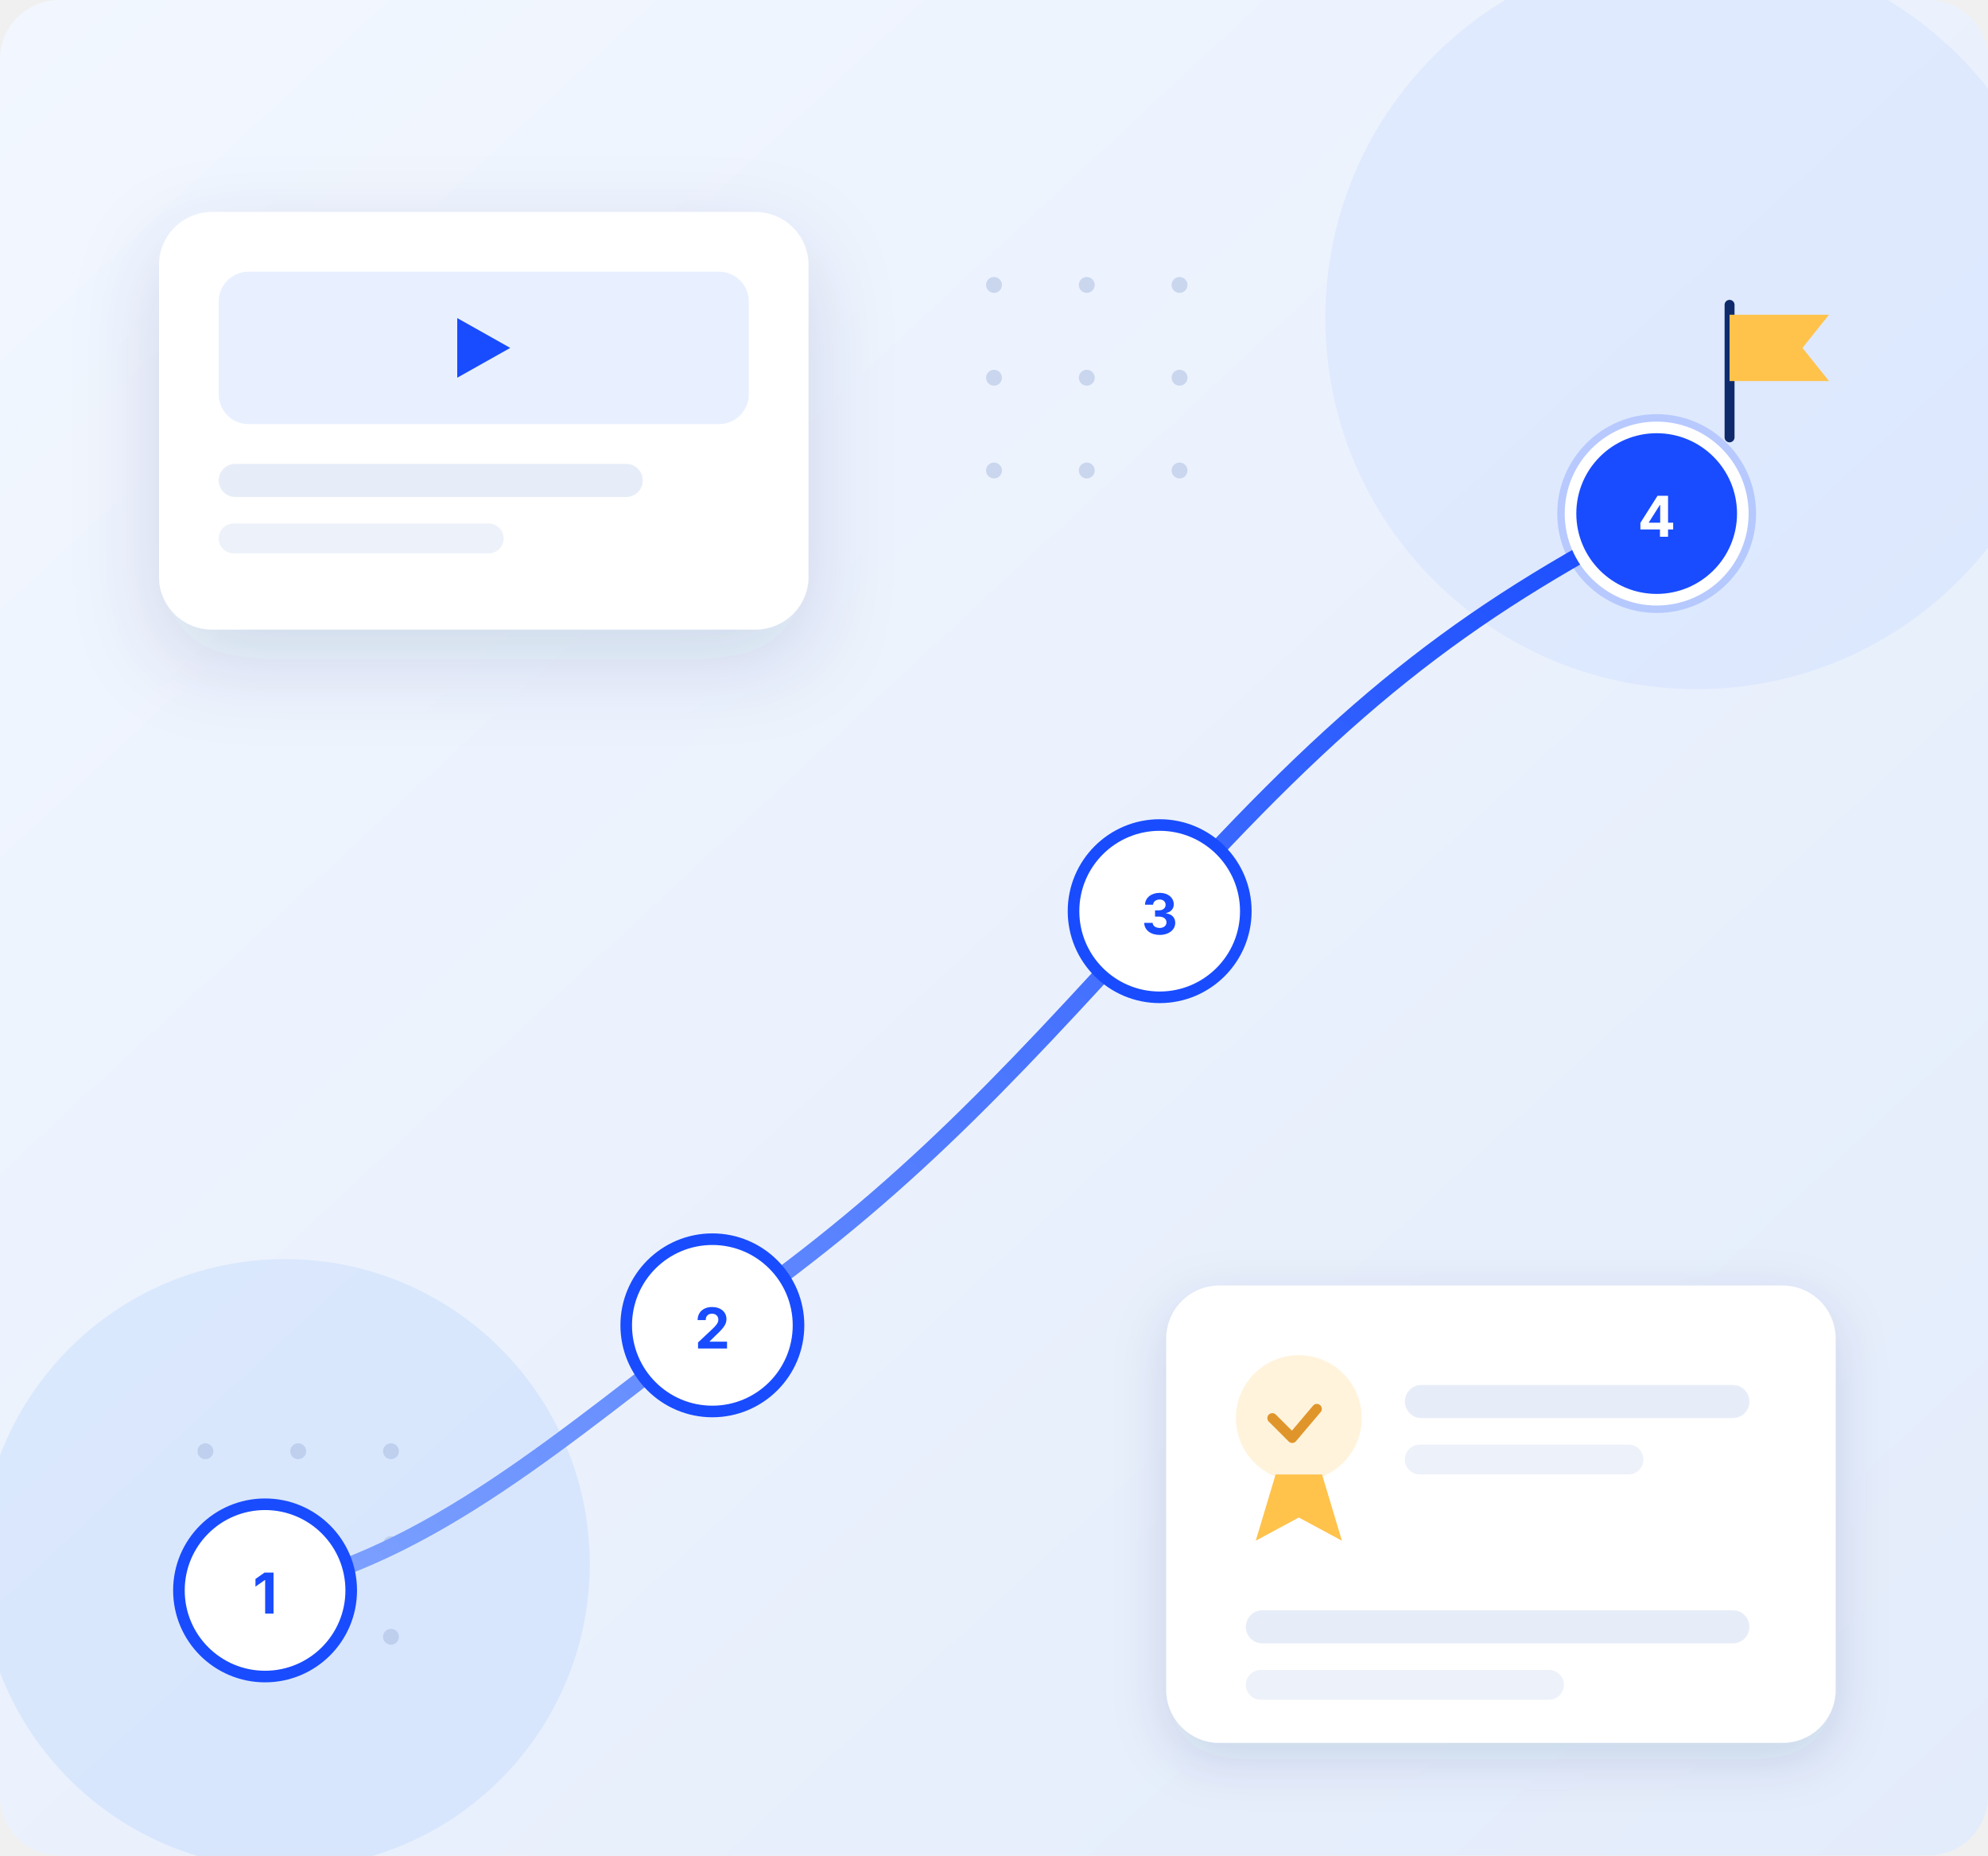
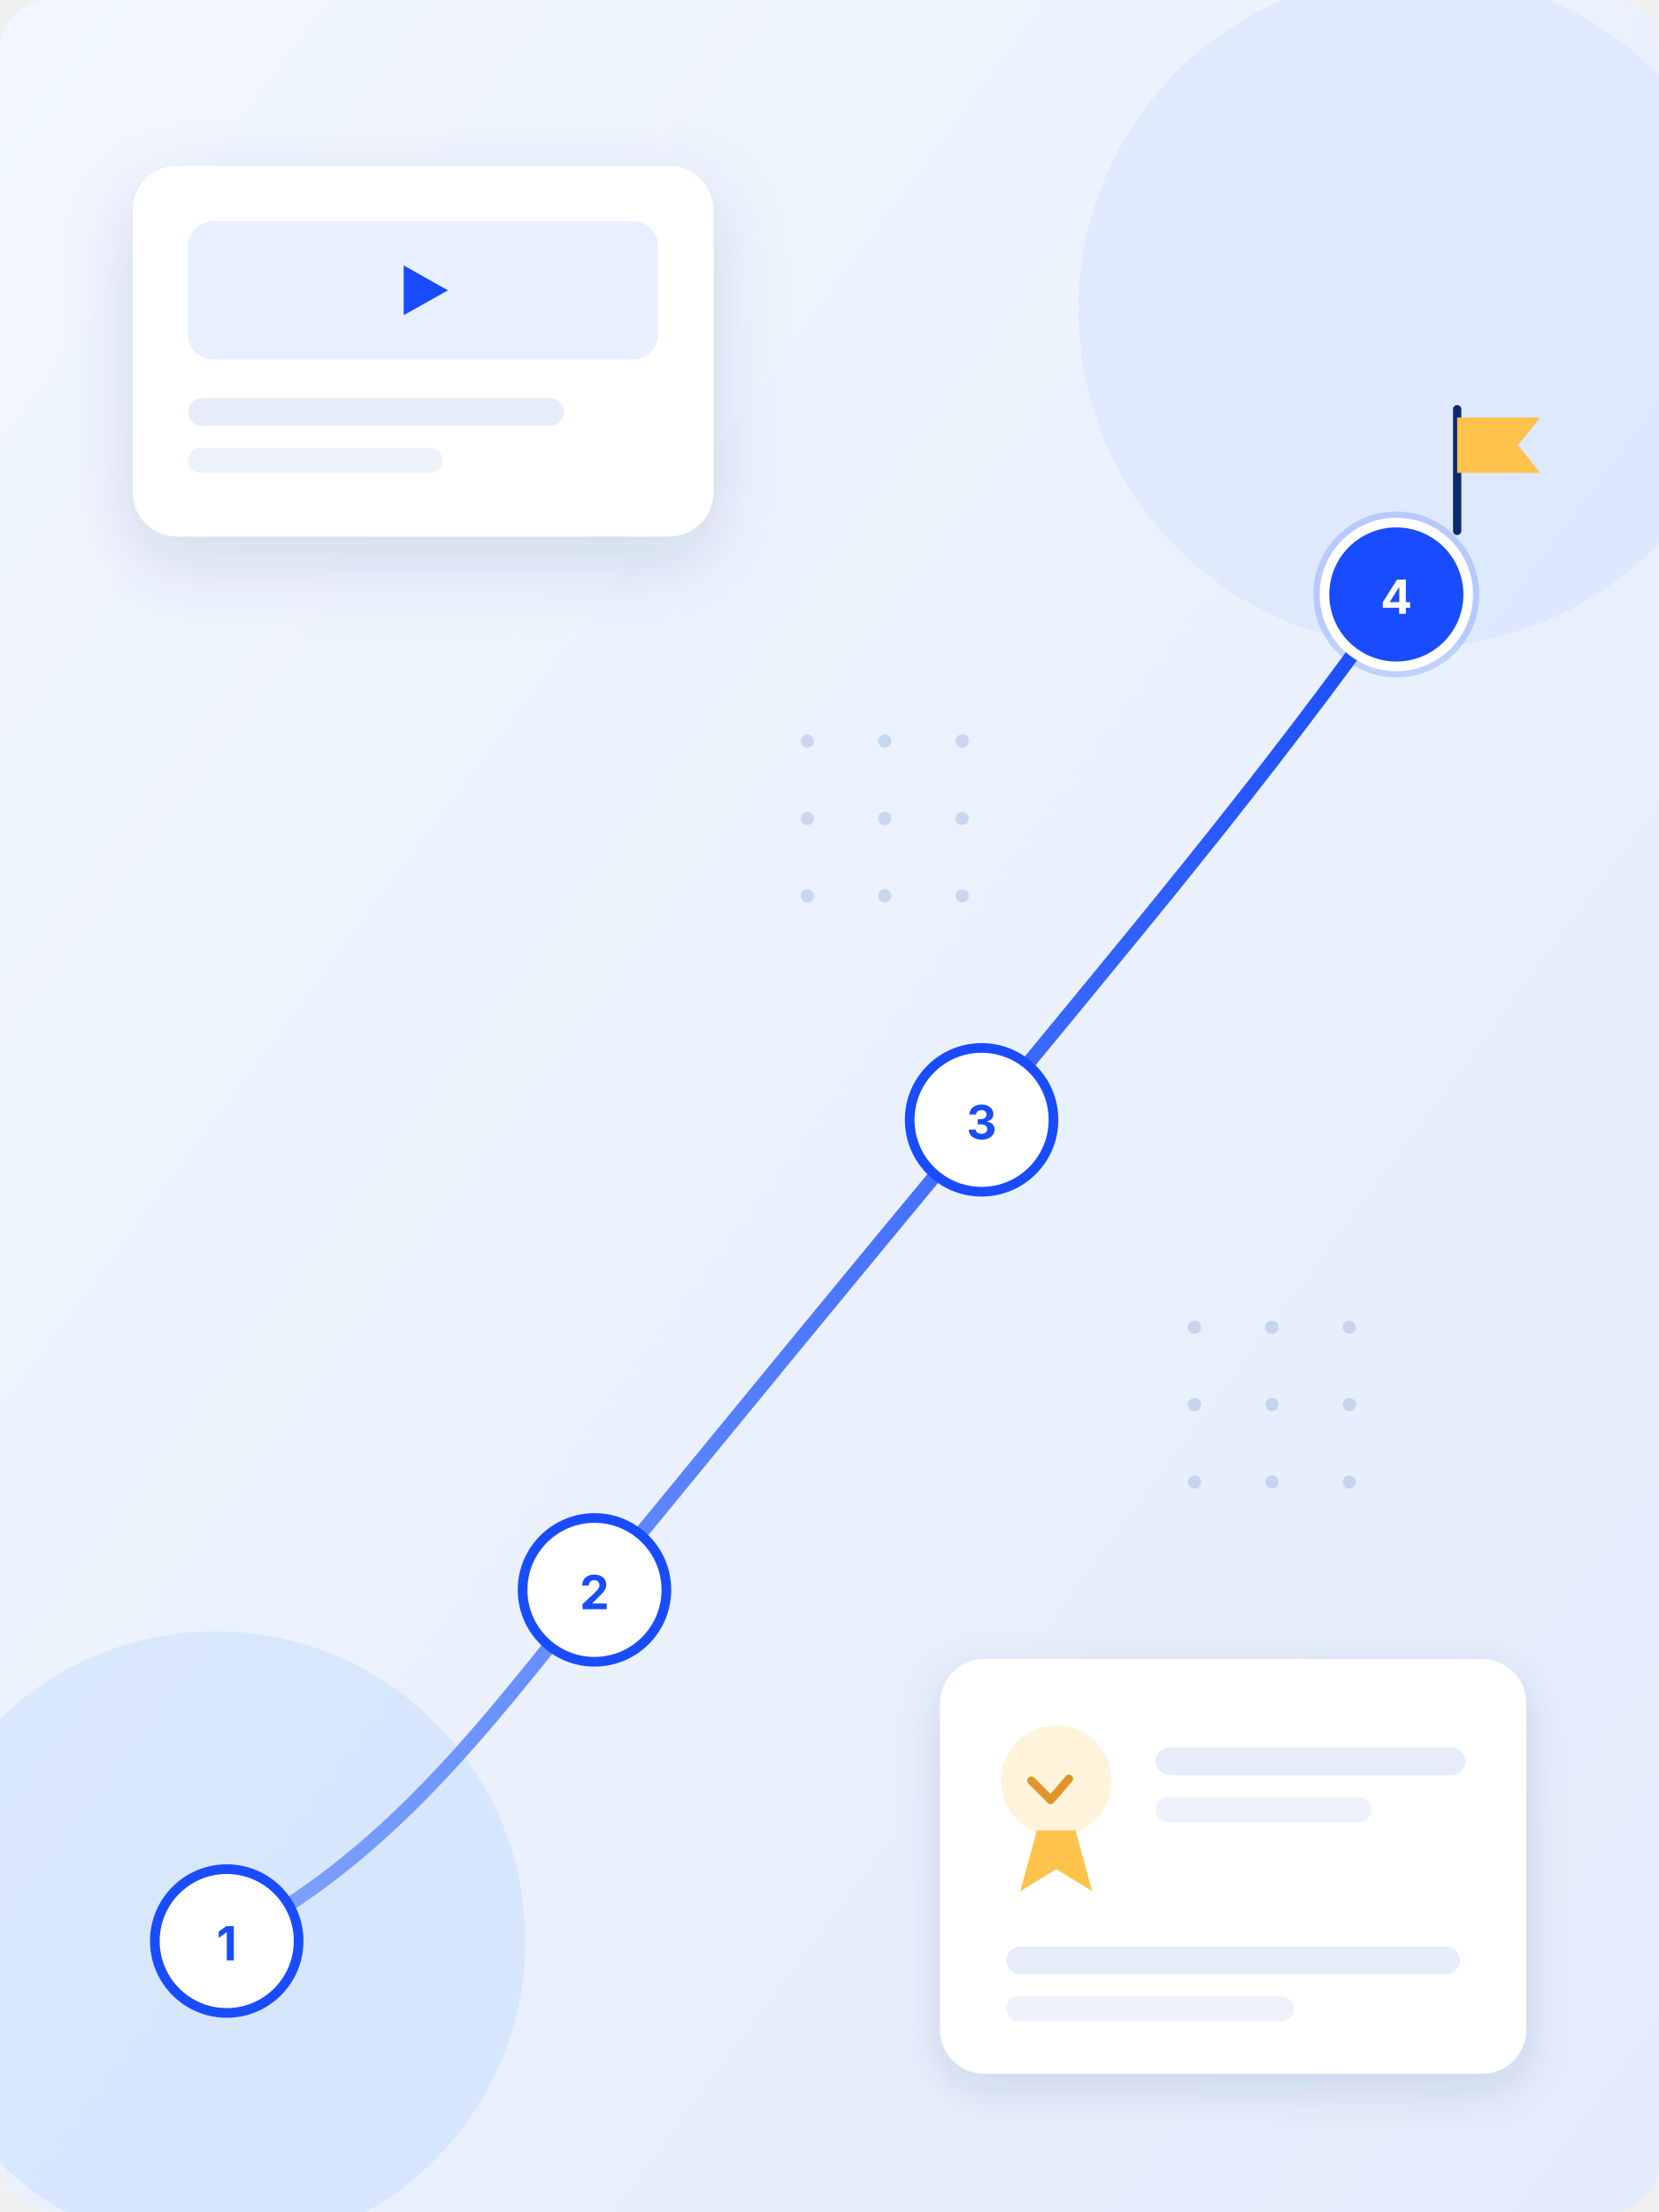
- <svg xmlns="http://www.w3.org/2000/svg" viewBox="0 0 600 560" width="600" height="560" role="img" aria-label="A learning path rising through four numbered steps, from a course card to a certificate">
+ <svg xmlns="http://www.w3.org/2000/svg" viewBox="0 0 600 800" width="600" height="800" role="img" aria-label="A learning path rising through four numbered steps, from a course card to a certificate">
  <defs>
    <linearGradient id="pr-bg" x1="0" y1="0" x2="1" y2="1">
      <stop offset="0" stop-color="#F2F7FF" />
      <stop offset="1" stop-color="#E3ECFB" />
    </linearGradient>
    <linearGradient id="pr-path" x1="0" y1="1" x2="1" y2="0">
      <stop offset="0" stop-color="#7FA3FF" />
      <stop offset="1" stop-color="#194CFF" />
    </linearGradient>
    <filter id="pr-sh" x="-35%" y="-35%" width="170%" height="180%">
      <feDropShadow dx="0" dy="9" stdDeviation="13" flood-color="#0F2A6B" flood-opacity=".14" />
    </filter>
    <filter id="pr-sh-sm" x="-45%" y="-45%" width="190%" height="200%">
      <feDropShadow dx="0" dy="5" stdDeviation="8" flood-color="#0F2A6B" flood-opacity=".13" />
    </filter>
  </defs>
  <style>
  .fl{transform-box:fill-box;transform-origin:center}
  .f1{animation:prFloat 6.8s ease-in-out infinite alternate}
  .f2{animation:prFloat 7.6s ease-in-out .5s infinite alternate reverse}
  @keyframes prFloat{from{transform:translateY(-5px)}to{transform:translateY(5px)}}

  /* every hidden state lives in the keyframes, never on the element, so the
     drawing is complete and readable if the animations never run at all */
-   .trail{stroke-dasharray:760;animation:prDraw 2.4s .2s ease-out both}
-   @keyframes prDraw{from{stroke-dashoffset:760}to{stroke-dashoffset:0}}
+   .trail{stroke-dasharray:860;animation:prDraw 2.4s .2s ease-out both}
+   @keyframes prDraw{from{stroke-dashoffset:860}to{stroke-dashoffset:0}}

  .node{transform-box:fill-box;transform-origin:center;animation:prPop .5s cubic-bezier(.3,1.45,.5,1) both}
  @keyframes prPop{from{opacity:0;transform:scale(.2)}to{opacity:1;transform:scale(1)}}

  .num{animation:prFade .4s ease-out both}
  @keyframes prFade{from{opacity:0}to{opacity:1}}

  .halo{transform-box:fill-box;transform-origin:center;animation:prPulse 2.8s 2.6s ease-in-out infinite}
  @keyframes prPulse{0%,100%{transform:scale(1);opacity:.85}50%{transform:scale(1.5);opacity:.25}}

  .flag{transform-box:fill-box;transform-origin:bottom left;animation:prFlag .5s 2.5s cubic-bezier(.3,1.4,.5,1) both}
  @keyframes prFlag{from{opacity:0;transform:scale(.4) rotate(-14deg)}to{opacity:1;transform:scale(1) rotate(0)}}

  .tick{stroke-dasharray:20;animation:prTick .5s 2.9s ease-out both}
  @keyframes prTick{from{stroke-dashoffset:20}to{stroke-dashoffset:0}}

  @media (prefers-reduced-motion:reduce){
    .f1,.f2,.trail,.node,.num,.halo,.flag,.tick{animation:none}
  }
</style>
-   <rect width="600" height="560" rx="18" fill="url(#pr-bg)" />
-   <circle cx="512" cy="96" r="112" fill="#BFD3FF" opacity=".28" />
-   <circle cx="86" cy="472" r="92" fill="#9FC6FF" opacity=".24" />
+   <rect width="600" height="800" rx="18" fill="url(#pr-bg)" />
+   <circle cx="512" cy="112" r="122" fill="#BFD3FF" opacity=".28" />
+   <circle cx="78" cy="702" r="112" fill="#9FC6FF" opacity=".24" />
  <g fill="#9DB4DC" opacity=".45">
    <g id="prdots">
-       <circle cx="300" cy="86" r="2.4" />
-       <circle cx="328" cy="86" r="2.4" />
-       <circle cx="356" cy="86" r="2.4" />
-       <circle cx="300" cy="114" r="2.4" />
-       <circle cx="328" cy="114" r="2.4" />
-       <circle cx="356" cy="114" r="2.4" />
-       <circle cx="300" cy="142" r="2.4" />
-       <circle cx="328" cy="142" r="2.4" />
-       <circle cx="356" cy="142" r="2.4" />
+       <circle cx="292" cy="268" r="2.4" />
+       <circle cx="320" cy="268" r="2.4" />
+       <circle cx="348" cy="268" r="2.4" />
+       <circle cx="292" cy="296" r="2.4" />
+       <circle cx="320" cy="296" r="2.4" />
+       <circle cx="348" cy="296" r="2.4" />
+       <circle cx="292" cy="324" r="2.4" />
+       <circle cx="320" cy="324" r="2.4" />
+       <circle cx="348" cy="324" r="2.4" />
    </g>
-     <use href="#prdots" x="-238" y="352" />
+     <use href="#prdots" x="140" y="212" />
  </g>
-   <path class="trail" d="M80 480 C130 470 172 432 215 400 C270 362 300 330 350 275 C405 214 440 186 500 155" fill="none" stroke="url(#pr-path)" stroke-width="5" stroke-linecap="round" stroke-dasharray="760" />
+   <path class="trail" d="M82 702 C140 672 175 625 215 575 C270 508 305 465 355 405 C410 338 455 285 505 215" fill="none" stroke="url(#pr-path)" stroke-width="5" stroke-linecap="round" stroke-dasharray="860" />
  <g class="node" style="animation-delay:.55s">
-     <circle cx="80" cy="480" r="26" fill="#FFFFFF" stroke="#194CFF" stroke-width="3.5" />
-     <text class="num" style="animation-delay:.85s" x="80" y="487" text-anchor="middle" font-family="Inter,Segoe UI,Arial,sans-serif" font-size="17" font-weight="700" fill="#194CFF">1</text>
+     <circle cx="82" cy="702" r="26" fill="#FFFFFF" stroke="#194CFF" stroke-width="3.5" />
+     <text class="num" style="animation-delay:.85s" x="82" y="709" text-anchor="middle" font-family="Inter,Segoe UI,Arial,sans-serif" font-size="17" font-weight="700" fill="#194CFF">1</text>
  </g>
  <g class="node" style="animation-delay:1.1s">
-     <circle cx="215" cy="400" r="26" fill="#FFFFFF" stroke="#194CFF" stroke-width="3.5" />
-     <text class="num" style="animation-delay:1.4s" x="215" y="407" text-anchor="middle" font-family="Inter,Segoe UI,Arial,sans-serif" font-size="17" font-weight="700" fill="#194CFF">2</text>
+     <circle cx="215" cy="575" r="26" fill="#FFFFFF" stroke="#194CFF" stroke-width="3.5" />
+     <text class="num" style="animation-delay:1.4s" x="215" y="582" text-anchor="middle" font-family="Inter,Segoe UI,Arial,sans-serif" font-size="17" font-weight="700" fill="#194CFF">2</text>
  </g>
  <g class="node" style="animation-delay:1.65s">
-     <circle cx="350" cy="275" r="26" fill="#FFFFFF" stroke="#194CFF" stroke-width="3.5" />
-     <text class="num" style="animation-delay:1.95s" x="350" y="282" text-anchor="middle" font-family="Inter,Segoe UI,Arial,sans-serif" font-size="17" font-weight="700" fill="#194CFF">3</text>
+     <circle cx="355" cy="405" r="26" fill="#FFFFFF" stroke="#194CFF" stroke-width="3.5" />
+     <text class="num" style="animation-delay:1.95s" x="355" y="412" text-anchor="middle" font-family="Inter,Segoe UI,Arial,sans-serif" font-size="17" font-weight="700" fill="#194CFF">3</text>
  </g>
-   <circle class="halo" cx="500" cy="155" r="30" fill="#194CFF" opacity=".2" />
+   <circle class="halo" cx="505" cy="215" r="30" fill="#194CFF" opacity=".2" />
  <g class="node" style="animation-delay:2.2s">
-     <circle cx="500" cy="155" r="26" fill="#194CFF" stroke="#FFFFFF" stroke-width="3.5" />
-     <text class="num" style="animation-delay:2.5s" x="500" y="162" text-anchor="middle" font-family="Inter,Segoe UI,Arial,sans-serif" font-size="17" font-weight="700" fill="#FFFFFF">4</text>
+     <circle cx="505" cy="215" r="26" fill="#194CFF" stroke="#FFFFFF" stroke-width="3.5" />
+     <text class="num" style="animation-delay:2.5s" x="505" y="222" text-anchor="middle" font-family="Inter,Segoe UI,Arial,sans-serif" font-size="17" font-weight="700" fill="#FFFFFF">4</text>
  </g>
  <g class="flag">
-     <line x1="522" y1="132" x2="522" y2="92" stroke="#0F2A6B" stroke-width="3" stroke-linecap="round" />
-     <path d="M522 95h30l-8 10 8 10h-30z" fill="#FFC24B" />
+     <line x1="527" y1="192" x2="527" y2="148" stroke="#0F2A6B" stroke-width="3" stroke-linecap="round" />
+     <path d="M527 151h30l-8 10 8 10h-30z" fill="#FFC24B" />
  </g>
  <g class="fl f1">
-     <rect x="48" y="64" width="196" height="126" rx="16" fill="#FFFFFF" filter="url(#pr-sh)" />
-     <rect x="66" y="82" width="160" height="46" rx="9" fill="#E8F0FF" />
-     <path d="M138 96v18l16-9z" fill="#194CFF" />
-     <rect x="66" y="140" width="128" height="10" rx="5" fill="#E7EDF8" />
-     <rect x="66" y="158" width="86" height="9" rx="4.5" fill="#EDF1F9" />
+     <rect x="48" y="60" width="210" height="134" rx="16" fill="#FFFFFF" filter="url(#pr-sh)" />
+     <rect x="68" y="80" width="170" height="50" rx="9" fill="#E8F0FF" />
+     <path d="M146 96v18l16-9z" fill="#194CFF" />
+     <rect x="68" y="144" width="136" height="10" rx="5" fill="#E7EDF8" />
+     <rect x="68" y="162" width="92" height="9" rx="4.5" fill="#EDF1F9" />
  </g>
  <g class="fl f2">
-     <rect x="352" y="388" width="202" height="138" rx="16" fill="#FFFFFF" filter="url(#pr-sh-sm)" />
-     <circle cx="392" cy="428" r="19" fill="#FFF3DC" />
-     <path class="tick" d="M384 428l6 6 11-13" fill="none" stroke="#E0952B" stroke-width="3" stroke-linecap="round" stroke-linejoin="round" />
-     <path d="M385 445l-6 20 13-7 13 7-6-20z" fill="#FFC24B" />
-     <rect x="424" y="418" width="104" height="10" rx="5" fill="#E7EDF8" />
-     <rect x="424" y="436" width="72" height="9" rx="4.5" fill="#EDF1F9" />
-     <rect x="376" y="486" width="152" height="10" rx="5" fill="#E7EDF8" />
-     <rect x="376" y="504" width="96" height="9" rx="4.5" fill="#EDF1F9" />
+     <rect x="340" y="600" width="212" height="150" rx="16" fill="#FFFFFF" filter="url(#pr-sh-sm)" />
+     <circle cx="382" cy="644" r="20" fill="#FFF3DC" />
+     <path class="tick" d="M373 644l7 7 12-14" fill="none" stroke="#E0952B" stroke-width="3" stroke-linecap="round" stroke-linejoin="round" />
+     <path d="M375 662l-6 22 13-8 13 8-6-22z" fill="#FFC24B" />
+     <rect x="418" y="632" width="112" height="10" rx="5" fill="#E7EDF8" />
+     <rect x="418" y="650" width="78" height="9" rx="4.5" fill="#EDF1F9" />
+     <rect x="364" y="704" width="164" height="10" rx="5" fill="#E7EDF8" />
+     <rect x="364" y="722" width="104" height="9" rx="4.5" fill="#EDF1F9" />
  </g>
</svg>
